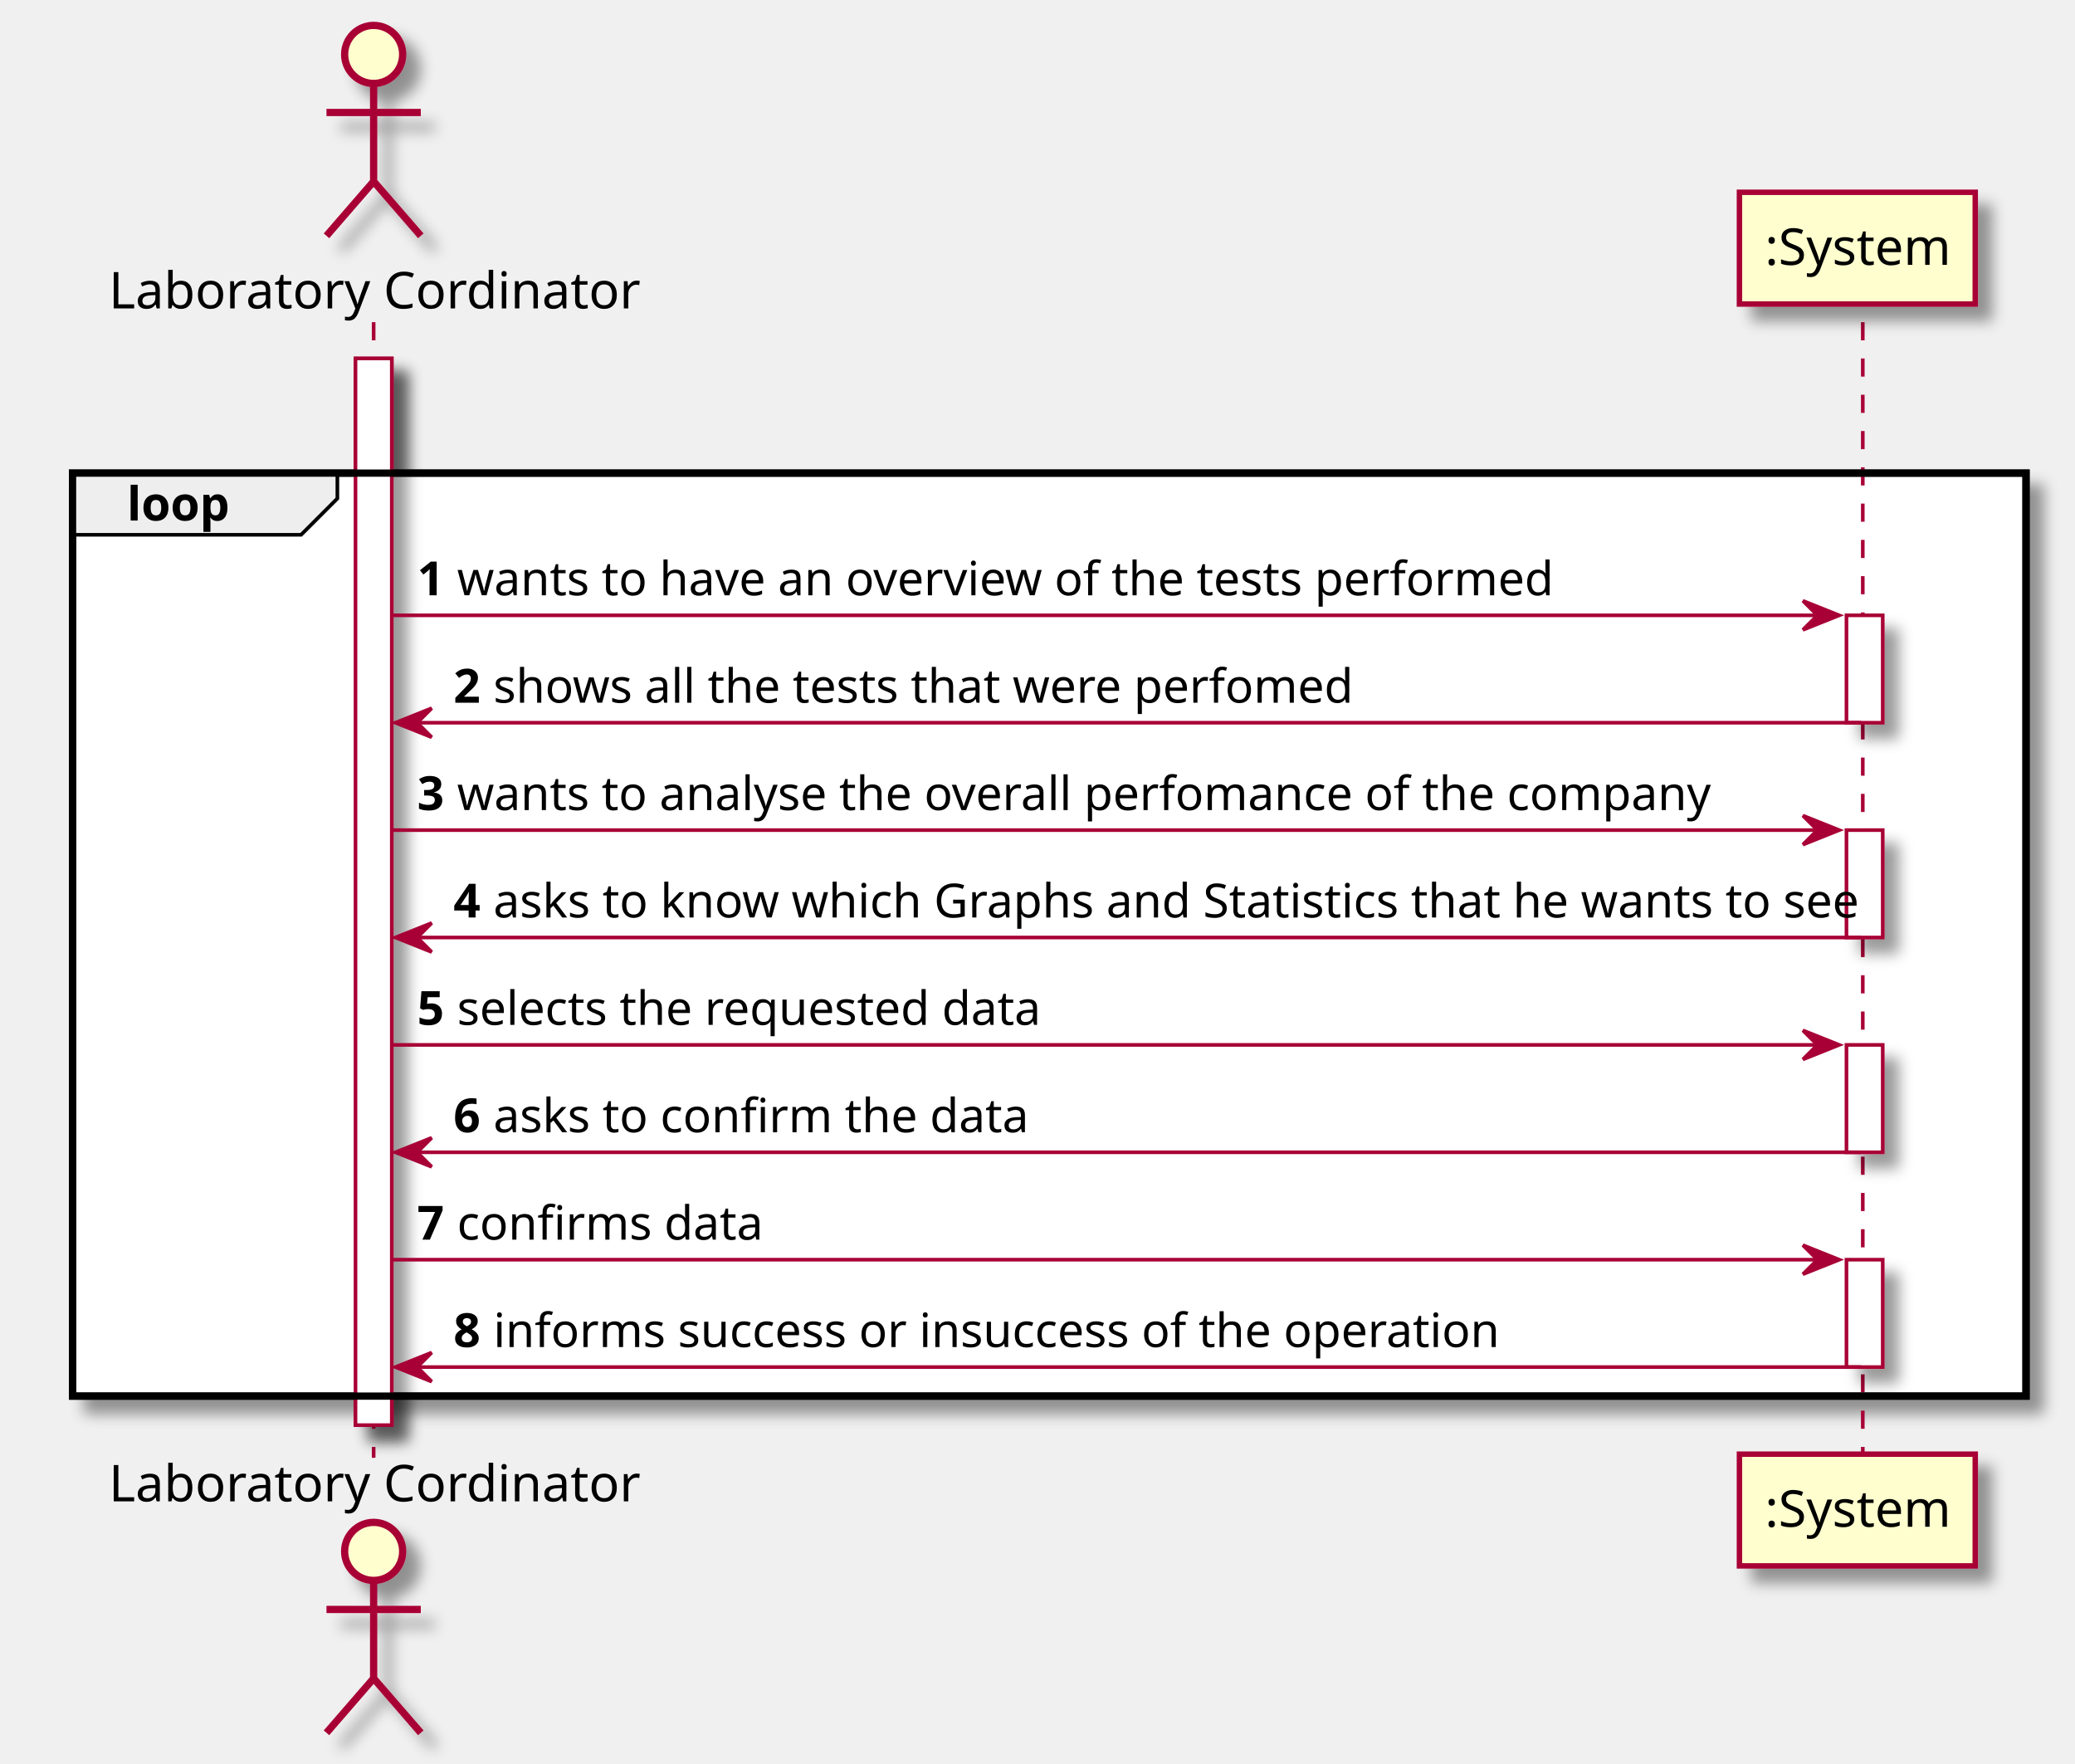
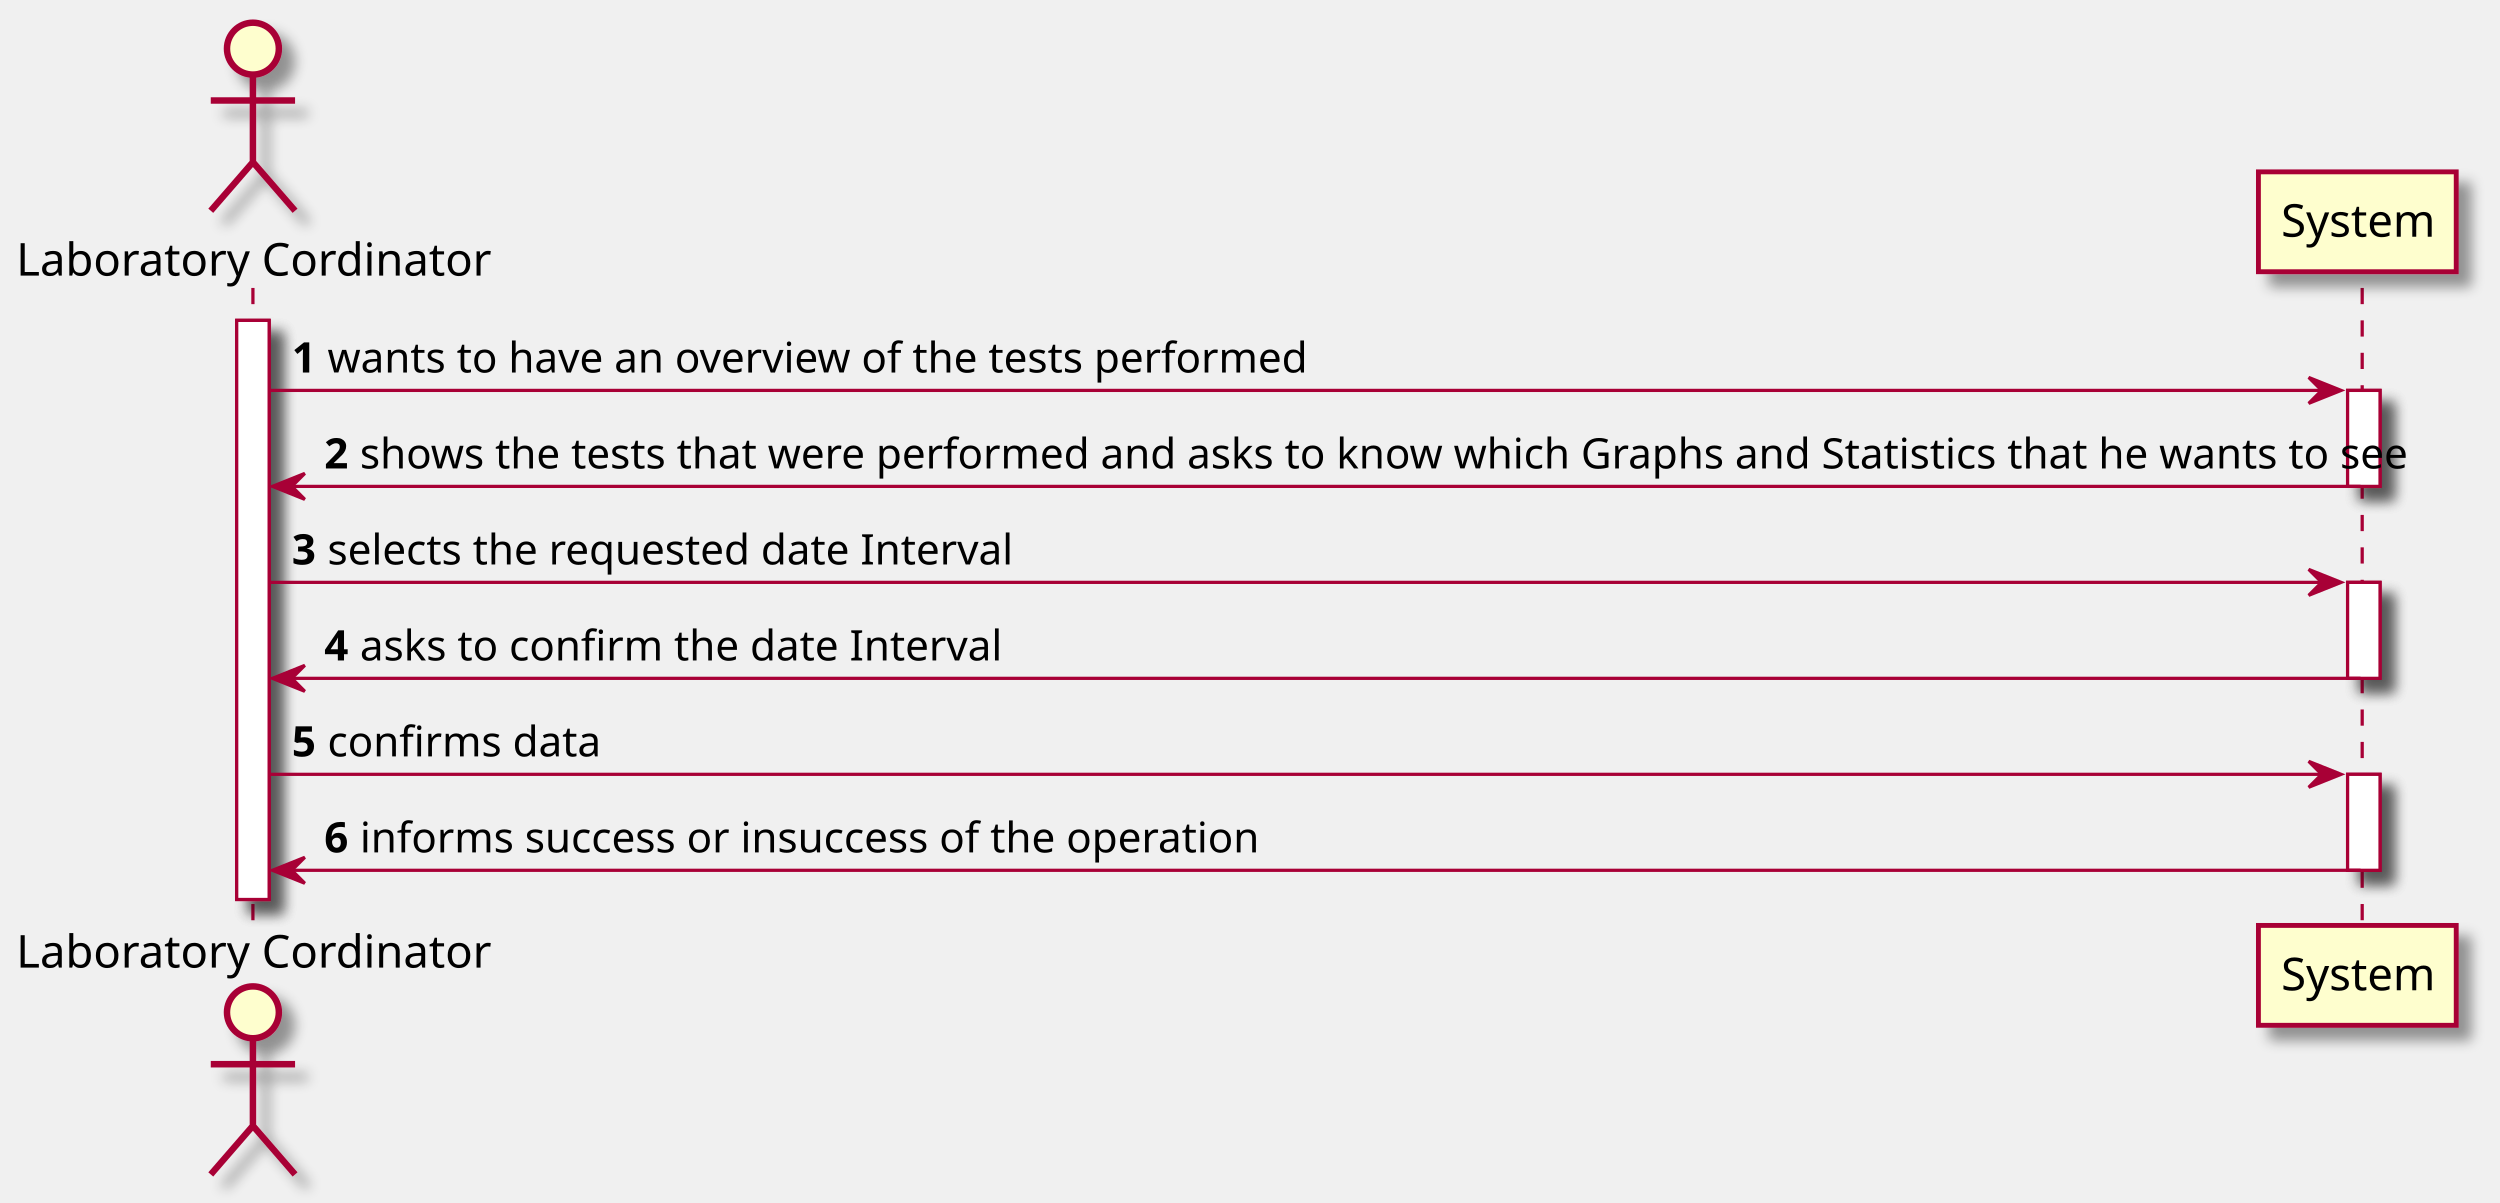
- <svg xmlns="http://www.w3.org/2000/svg" contentScriptType="application/ecmascript" contentStyleType="text/css" height="486px" preserveAspectRatio="none" style="width:572px;height:486px;" version="1.1" viewBox="0 0 572 486" width="572px" zoomAndPan="magnify">
+ <svg xmlns="http://www.w3.org/2000/svg" contentScriptType="application/ecmascript" contentStyleType="text/css" height="371px" preserveAspectRatio="none" style="width:771px;height:371px;" version="1.1" viewBox="0 0 771 371" width="771px" zoomAndPan="magnify">
  <defs>
-     <filter height="300%" id="f56smwpvb80zc" width="300%" x="-1" y="-1">
+     <filter height="300%" id="f13ozzent08dvp" width="300%" x="-1" y="-1">
      <feGaussianBlur result="blurOut" stdDeviation="2.0" />
      <feColorMatrix in="blurOut" result="blurOut2" type="matrix" values="0 0 0 0 0 0 0 0 0 0 0 0 0 0 0 0 0 0 .4 0" />
      <feOffset dx="4.0" dy="4.0" in="blurOut2" result="blurOut3" />
      <feBlend in="SourceGraphic" in2="blurOut3" mode="normal" />
    </filter>
  </defs>
  <g>
-     <rect fill="#FFFFFF" filter="url(#f56smwpvb80zc)" height="294" style="stroke:#A80036;stroke-width:1.0;" width="10" x="98" y="98.8" />
-     <rect fill="#FFFFFF" filter="url(#f56smwpvb80zc)" height="29.6" style="stroke:#A80036;stroke-width:1.0;" width="10" x="509" y="169.6" />
-     <rect fill="#FFFFFF" filter="url(#f56smwpvb80zc)" height="29.6" style="stroke:#A80036;stroke-width:1.0;" width="10" x="509" y="228.8" />
-     <rect fill="#FFFFFF" filter="url(#f56smwpvb80zc)" height="29.6" style="stroke:#A80036;stroke-width:1.0;" width="10" x="509" y="288" />
-     <rect fill="#FFFFFF" filter="url(#f56smwpvb80zc)" height="29.6" style="stroke:#A80036;stroke-width:1.0;" width="10" x="509" y="347.2" />
-     <rect fill="#FFFFFF" filter="url(#f56smwpvb80zc)" height="254.4" style="stroke:#000000;stroke-width:2.0;" width="538.5" x="20" y="130.4" />
-     <line style="stroke:#A80036;stroke-width:1.0;stroke-dasharray:5.0,5.0;" x1="103" x2="103" y1="88.8" y2="401.8" />
-     <line style="stroke:#A80036;stroke-width:1.0;stroke-dasharray:5.0,5.0;" x1="513.5" x2="513.5" y1="88.8" y2="401.8" />
-     <text fill="#000000" font-family="sans-serif" font-size="14" lengthAdjust="spacing" textLength="140" x="30" y="85.006">Laboratory Cordinator</text>
-     <ellipse cx="103" cy="15" fill="#FEFECE" filter="url(#f56smwpvb80zc)" rx="8" ry="8" style="stroke:#A80036;stroke-width:2.0;" />
-     <path d="M103,23 L103,50 M90,31 L116,31 M103,50 L90,65 M103,50 L116,65 " fill="none" filter="url(#f56smwpvb80zc)" style="stroke:#A80036;stroke-width:2.0;" />
-     <text fill="#000000" font-family="sans-serif" font-size="14" lengthAdjust="spacing" textLength="140" x="30" y="413.806">Laboratory Cordinator</text>
-     <ellipse cx="103" cy="427.6" fill="#FEFECE" filter="url(#f56smwpvb80zc)" rx="8" ry="8" style="stroke:#A80036;stroke-width:2.0;" />
-     <path d="M103,435.6 L103,462.6 M90,443.6 L116,443.6 M103,462.6 L90,477.6 M103,462.6 L116,477.6 " fill="none" filter="url(#f56smwpvb80zc)" style="stroke:#A80036;stroke-width:2.0;" />
-     <rect fill="#FEFECE" filter="url(#f56smwpvb80zc)" height="30.8" style="stroke:#A80036;stroke-width:1.5;" width="65" x="479.5" y="53" />
-     <text fill="#000000" font-family="sans-serif" font-size="14" lengthAdjust="spacing" textLength="51" x="486.5" y="73.006">:System</text>
-     <rect fill="#FEFECE" filter="url(#f56smwpvb80zc)" height="30.8" style="stroke:#A80036;stroke-width:1.5;" width="65" x="479.5" y="400.8" />
-     <text fill="#000000" font-family="sans-serif" font-size="14" lengthAdjust="spacing" textLength="51" x="486.5" y="420.806">:System</text>
-     <rect fill="#FFFFFF" filter="url(#f56smwpvb80zc)" height="294" style="stroke:#A80036;stroke-width:1.0;" width="10" x="98" y="98.8" />
-     <rect fill="#FFFFFF" filter="url(#f56smwpvb80zc)" height="29.6" style="stroke:#A80036;stroke-width:1.0;" width="10" x="509" y="169.6" />
-     <rect fill="#FFFFFF" filter="url(#f56smwpvb80zc)" height="29.6" style="stroke:#A80036;stroke-width:1.0;" width="10" x="509" y="228.8" />
-     <rect fill="#FFFFFF" filter="url(#f56smwpvb80zc)" height="29.6" style="stroke:#A80036;stroke-width:1.0;" width="10" x="509" y="288" />
-     <rect fill="#FFFFFF" filter="url(#f56smwpvb80zc)" height="29.6" style="stroke:#A80036;stroke-width:1.0;" width="10" x="509" y="347.2" />
-     <path d="M20,130.4 L93,130.4 L93,137.4 L83,147.4 L20,147.4 L20,130.4 " fill="#EEEEEE" style="stroke:#000000;stroke-width:1.0;" />
-     <rect fill="none" height="254.4" style="stroke:#000000;stroke-width:2.0;" width="538.5" x="20" y="130.4" />
-     <text fill="#000000" font-family="sans-serif" font-size="13" font-weight="bold" lengthAdjust="spacing" textLength="28" x="35" y="143.477">loop</text>
-     <polygon fill="#A80036" points="497,165.6,507,169.6,497,173.6,501,169.6" style="stroke:#A80036;stroke-width:1.0;" />
-     <line style="stroke:#A80036;stroke-width:1.0;" x1="108" x2="503" y1="169.6" y2="169.6" />
-     <text fill="#000000" font-family="sans-serif" font-size="13" font-weight="bold" lengthAdjust="spacing" textLength="7" x="115" y="164.077">1</text>
-     <text fill="#000000" font-family="sans-serif" font-size="13" lengthAdjust="spacing" textLength="286" x="126" y="164.077">wants to have an overview of the tests performed</text>
-     <polygon fill="#A80036" points="119,195.2,109,199.2,119,203.2,115,199.2" style="stroke:#A80036;stroke-width:1.0;" />
-     <line style="stroke:#A80036;stroke-width:1.0;" x1="113" x2="513" y1="199.2" y2="199.2" />
-     <text fill="#000000" font-family="sans-serif" font-size="13" font-weight="bold" lengthAdjust="spacing" textLength="7" x="125" y="193.677">2</text>
-     <text fill="#000000" font-family="sans-serif" font-size="13" lengthAdjust="spacing" textLength="224" x="136" y="193.677">shows all the tests that were perfomed</text>
-     <polygon fill="#A80036" points="497,224.8,507,228.8,497,232.8,501,228.8" style="stroke:#A80036;stroke-width:1.0;" />
-     <line style="stroke:#A80036;stroke-width:1.0;" x1="108" x2="503" y1="228.8" y2="228.8" />
-     <text fill="#000000" font-family="sans-serif" font-size="13" font-weight="bold" lengthAdjust="spacing" textLength="7" x="115" y="223.277">3</text>
-     <text fill="#000000" font-family="sans-serif" font-size="13" lengthAdjust="spacing" textLength="328" x="126" y="223.277">wants to analyse the overall perfomance of the company</text>
-     <polygon fill="#A80036" points="119,254.4,109,258.4,119,262.4,115,258.4" style="stroke:#A80036;stroke-width:1.0;" />
-     <line style="stroke:#A80036;stroke-width:1.0;" x1="113" x2="513" y1="258.4" y2="258.4" />
-     <text fill="#000000" font-family="sans-serif" font-size="13" font-weight="bold" lengthAdjust="spacing" textLength="7" x="125" y="252.877">4</text>
-     <text fill="#000000" font-family="sans-serif" font-size="13" lengthAdjust="spacing" textLength="366" x="136" y="252.877">asks to know which Graphs and Statistics that he wants to see</text>
-     <polygon fill="#A80036" points="497,284,507,288,497,292,501,288" style="stroke:#A80036;stroke-width:1.0;" />
-     <line style="stroke:#A80036;stroke-width:1.0;" x1="108" x2="503" y1="288" y2="288" />
-     <text fill="#000000" font-family="sans-serif" font-size="13" font-weight="bold" lengthAdjust="spacing" textLength="7" x="115" y="282.477">5</text>
-     <text fill="#000000" font-family="sans-serif" font-size="13" lengthAdjust="spacing" textLength="154" x="126" y="282.477">selects the requested data</text>
-     <polygon fill="#A80036" points="119,313.6,109,317.6,119,321.6,115,317.6" style="stroke:#A80036;stroke-width:1.0;" />
-     <line style="stroke:#A80036;stroke-width:1.0;" x1="113" x2="513" y1="317.6" y2="317.6" />
-     <text fill="#000000" font-family="sans-serif" font-size="13" font-weight="bold" lengthAdjust="spacing" textLength="7" x="125" y="312.077">6</text>
-     <text fill="#000000" font-family="sans-serif" font-size="13" lengthAdjust="spacing" textLength="141" x="136" y="312.077">asks to confirm the data</text>
-     <polygon fill="#A80036" points="497,343.2,507,347.2,497,351.2,501,347.2" style="stroke:#A80036;stroke-width:1.0;" />
-     <line style="stroke:#A80036;stroke-width:1.0;" x1="108" x2="503" y1="347.2" y2="347.2" />
-     <text fill="#000000" font-family="sans-serif" font-size="13" font-weight="bold" lengthAdjust="spacing" textLength="7" x="115" y="341.677">7</text>
-     <text fill="#000000" font-family="sans-serif" font-size="13" lengthAdjust="spacing" textLength="79" x="126" y="341.677">confirms data</text>
-     <polygon fill="#A80036" points="119,372.8,109,376.8,119,380.8,115,376.8" style="stroke:#A80036;stroke-width:1.0;" />
-     <line style="stroke:#A80036;stroke-width:1.0;" x1="113" x2="513" y1="376.8" y2="376.8" />
-     <text fill="#000000" font-family="sans-serif" font-size="13" font-weight="bold" lengthAdjust="spacing" textLength="7" x="125" y="371.277">8</text>
-     <text fill="#000000" font-family="sans-serif" font-size="13" lengthAdjust="spacing" textLength="268" x="136" y="371.277">informs success or insuccess of the operation</text>
+     <rect fill="#FFFFFF" filter="url(#f13ozzent08dvp)" height="178.6" style="stroke:#A80036;stroke-width:1.0;" width="10" x="73" y="98.8" />
+     <rect fill="#FFFFFF" filter="url(#f13ozzent08dvp)" height="29.6" style="stroke:#A80036;stroke-width:1.0;" width="10" x="724" y="120.4" />
+     <rect fill="#FFFFFF" filter="url(#f13ozzent08dvp)" height="29.6" style="stroke:#A80036;stroke-width:1.0;" width="10" x="724" y="179.6" />
+     <rect fill="#FFFFFF" filter="url(#f13ozzent08dvp)" height="29.6" style="stroke:#A80036;stroke-width:1.0;" width="10" x="724" y="238.8" />
+     <line style="stroke:#A80036;stroke-width:1.0;stroke-dasharray:5.0,5.0;" x1="78" x2="78" y1="88.8" y2="286.4" />
+     <line style="stroke:#A80036;stroke-width:1.0;stroke-dasharray:5.0,5.0;" x1="728.5" x2="728.5" y1="88.8" y2="286.4" />
+     <text fill="#000000" font-family="sans-serif" font-size="14" lengthAdjust="spacing" textLength="140" x="5" y="85.006">Laboratory Cordinator</text>
+     <ellipse cx="78" cy="15" fill="#FEFECE" filter="url(#f13ozzent08dvp)" rx="8" ry="8" style="stroke:#A80036;stroke-width:2.0;" />
+     <path d="M78,23 L78,50 M65,31 L91,31 M78,50 L65,65 M78,50 L91,65 " fill="none" filter="url(#f13ozzent08dvp)" style="stroke:#A80036;stroke-width:2.0;" />
+     <text fill="#000000" font-family="sans-serif" font-size="14" lengthAdjust="spacing" textLength="140" x="5" y="298.406">Laboratory Cordinator</text>
+     <ellipse cx="78" cy="312.2" fill="#FEFECE" filter="url(#f13ozzent08dvp)" rx="8" ry="8" style="stroke:#A80036;stroke-width:2.0;" />
+     <path d="M78,320.2 L78,347.2 M65,328.2 L91,328.2 M78,347.2 L65,362.2 M78,347.2 L91,362.2 " fill="none" filter="url(#f13ozzent08dvp)" style="stroke:#A80036;stroke-width:2.0;" />
+     <rect fill="#FEFECE" filter="url(#f13ozzent08dvp)" height="30.8" style="stroke:#A80036;stroke-width:1.5;" width="61" x="696.5" y="53" />
+     <text fill="#000000" font-family="sans-serif" font-size="14" lengthAdjust="spacing" textLength="47" x="703.5" y="73.006">System</text>
+     <rect fill="#FEFECE" filter="url(#f13ozzent08dvp)" height="30.8" style="stroke:#A80036;stroke-width:1.5;" width="61" x="696.5" y="285.4" />
+     <text fill="#000000" font-family="sans-serif" font-size="14" lengthAdjust="spacing" textLength="47" x="703.5" y="305.406">System</text>
+     <rect fill="#FFFFFF" filter="url(#f13ozzent08dvp)" height="178.6" style="stroke:#A80036;stroke-width:1.0;" width="10" x="73" y="98.8" />
+     <rect fill="#FFFFFF" filter="url(#f13ozzent08dvp)" height="29.6" style="stroke:#A80036;stroke-width:1.0;" width="10" x="724" y="120.4" />
+     <rect fill="#FFFFFF" filter="url(#f13ozzent08dvp)" height="29.6" style="stroke:#A80036;stroke-width:1.0;" width="10" x="724" y="179.6" />
+     <rect fill="#FFFFFF" filter="url(#f13ozzent08dvp)" height="29.6" style="stroke:#A80036;stroke-width:1.0;" width="10" x="724" y="238.8" />
+     <polygon fill="#A80036" points="712,116.4,722,120.4,712,124.4,716,120.4" style="stroke:#A80036;stroke-width:1.0;" />
+     <line style="stroke:#A80036;stroke-width:1.0;" x1="83" x2="718" y1="120.4" y2="120.4" />
+     <text fill="#000000" font-family="sans-serif" font-size="13" font-weight="bold" lengthAdjust="spacing" textLength="7" x="90" y="114.877">1</text>
+     <text fill="#000000" font-family="sans-serif" font-size="13" lengthAdjust="spacing" textLength="286" x="101" y="114.877">wants to have an overview of the tests performed</text>
+     <polygon fill="#A80036" points="94,146,84,150,94,154,90,150" style="stroke:#A80036;stroke-width:1.0;" />
+     <line style="stroke:#A80036;stroke-width:1.0;" x1="88" x2="728" y1="150" y2="150" />
+     <text fill="#000000" font-family="sans-serif" font-size="13" font-weight="bold" lengthAdjust="spacing" textLength="7" x="100" y="144.477">2</text>
+     <text fill="#000000" font-family="sans-serif" font-size="13" lengthAdjust="spacing" textLength="606" x="111" y="144.477">shows the tests that were performed and asks to know which Graphs and Statistics that he wants to see</text>
+     <polygon fill="#A80036" points="712,175.6,722,179.6,712,183.6,716,179.6" style="stroke:#A80036;stroke-width:1.0;" />
+     <line style="stroke:#A80036;stroke-width:1.0;" x1="83" x2="718" y1="179.6" y2="179.6" />
+     <text fill="#000000" font-family="sans-serif" font-size="13" font-weight="bold" lengthAdjust="spacing" textLength="7" x="90" y="174.077">3</text>
+     <text fill="#000000" font-family="sans-serif" font-size="13" lengthAdjust="spacing" textLength="201" x="101" y="174.077">selects the requested date Interval</text>
+     <polygon fill="#A80036" points="94,205.2,84,209.2,94,213.2,90,209.2" style="stroke:#A80036;stroke-width:1.0;" />
+     <line style="stroke:#A80036;stroke-width:1.0;" x1="88" x2="728" y1="209.2" y2="209.2" />
+     <text fill="#000000" font-family="sans-serif" font-size="13" font-weight="bold" lengthAdjust="spacing" textLength="7" x="100" y="203.677">4</text>
+     <text fill="#000000" font-family="sans-serif" font-size="13" lengthAdjust="spacing" textLength="188" x="111" y="203.677">asks to confirm the date Interval</text>
+     <polygon fill="#A80036" points="712,234.8,722,238.8,712,242.8,716,238.8" style="stroke:#A80036;stroke-width:1.0;" />
+     <line style="stroke:#A80036;stroke-width:1.0;" x1="83" x2="718" y1="238.8" y2="238.8" />
+     <text fill="#000000" font-family="sans-serif" font-size="13" font-weight="bold" lengthAdjust="spacing" textLength="7" x="90" y="233.277">5</text>
+     <text fill="#000000" font-family="sans-serif" font-size="13" lengthAdjust="spacing" textLength="79" x="101" y="233.277">confirms data</text>
+     <polygon fill="#A80036" points="94,264.4,84,268.4,94,272.4,90,268.4" style="stroke:#A80036;stroke-width:1.0;" />
+     <line style="stroke:#A80036;stroke-width:1.0;" x1="88" x2="728" y1="268.4" y2="268.4" />
+     <text fill="#000000" font-family="sans-serif" font-size="13" font-weight="bold" lengthAdjust="spacing" textLength="7" x="100" y="262.877">6</text>
+     <text fill="#000000" font-family="sans-serif" font-size="13" lengthAdjust="spacing" textLength="268" x="111" y="262.877">informs success or insuccess of the operation</text>
  </g>
</svg>
